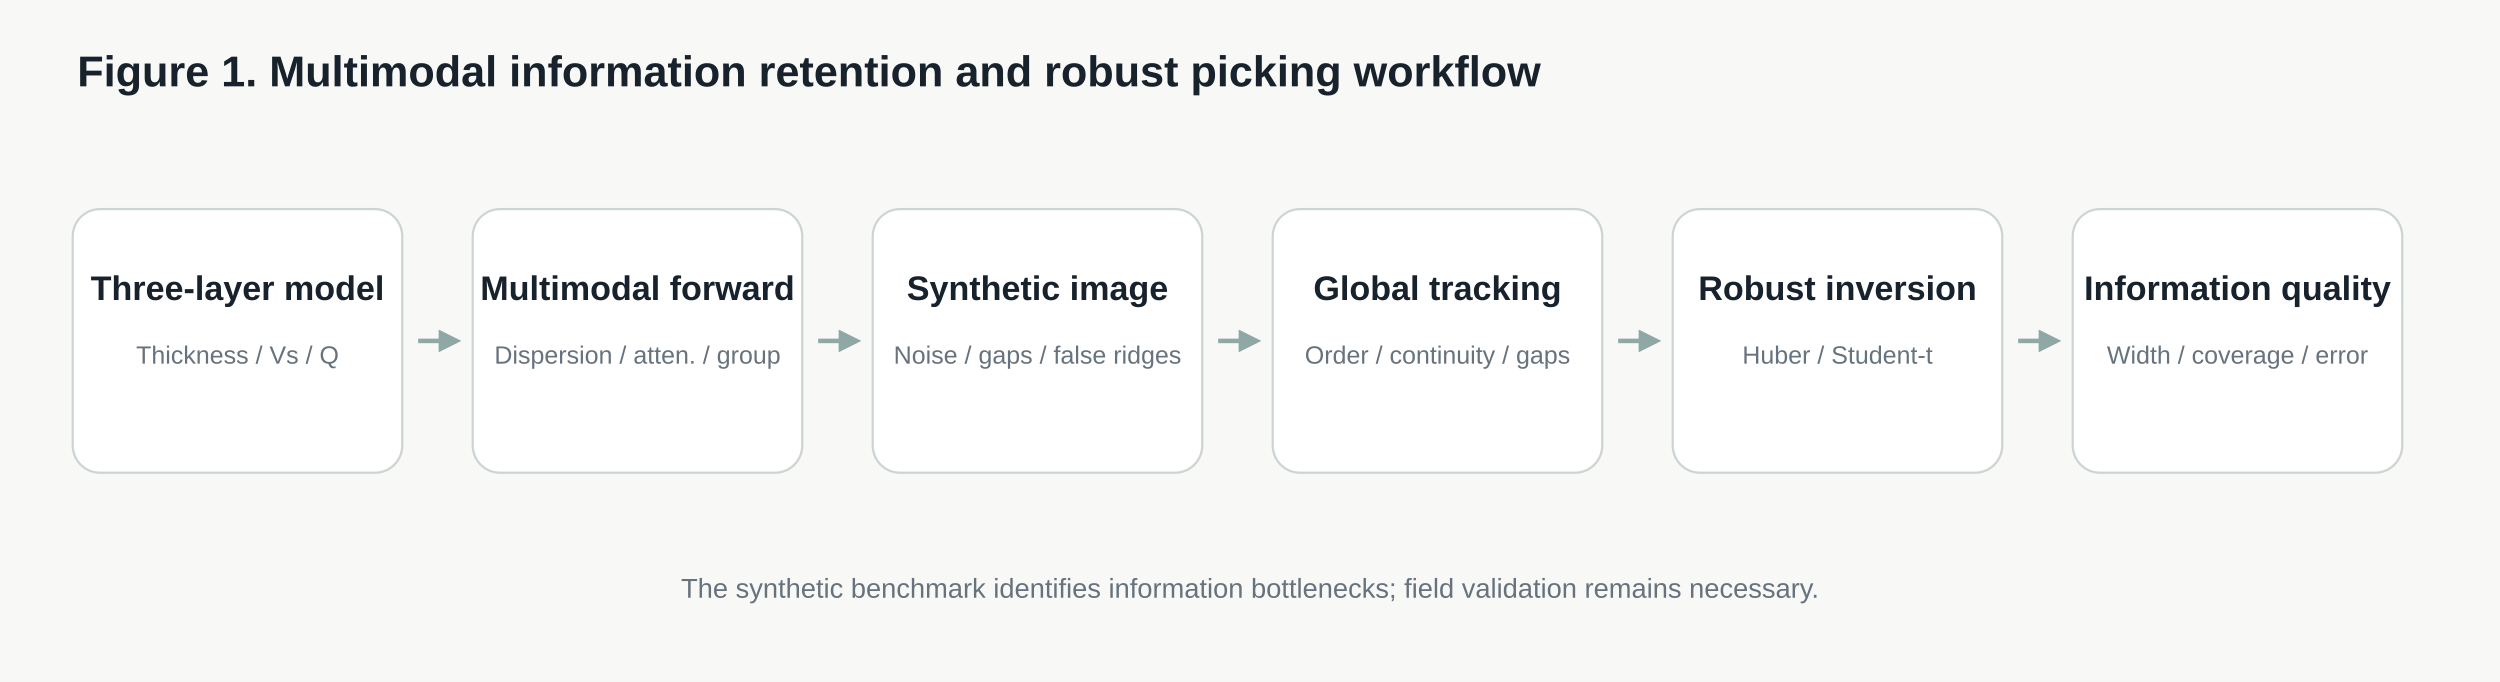
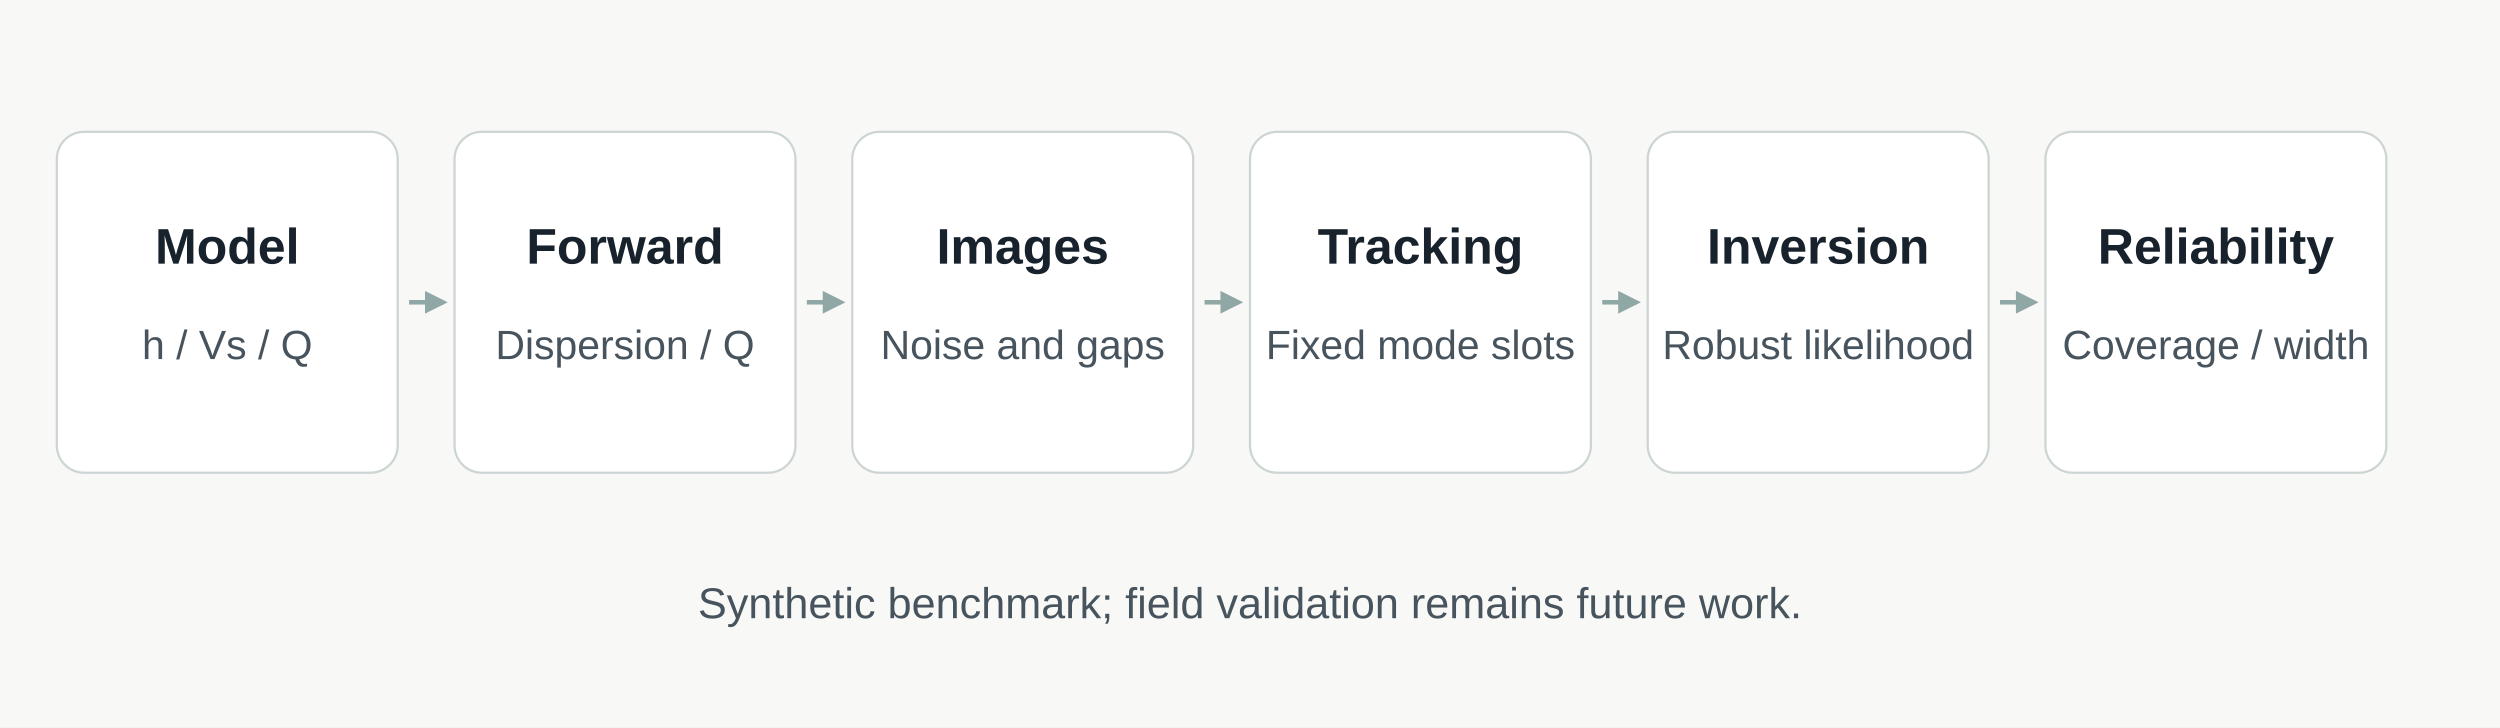
- <svg xmlns="http://www.w3.org/2000/svg" width="1100" height="300" viewBox="0 0 1100 300" role="img">
+ <svg xmlns="http://www.w3.org/2000/svg" width="1100" height="320" viewBox="0 0 1100 320" role="img">
  <rect width="100%" height="100%" fill="#f8f9f7" />
  <style>text{font-family:Arial,"Liberation Sans",sans-serif;}</style>
-   <text x="34.0" y="38.0" font-size="19" font-weight="600" fill="#18222c" text-anchor="start">Figure 1. Multimodal information retention and robust picking workflow</text>
  <defs>
    <marker id="arrow" viewBox="0 0 10 10" refX="8" refY="5" markerWidth="5" markerHeight="5" orient="auto-start-reverse">
      <path d="M0 0 L10 5 L0 10 z" fill="#8fa7a5" />
    </marker>
  </defs>
-   <rect x="32" y="92" width="145" height="116" rx="12" fill="#ffffff" stroke="#cdd5d4" />
-   <text x="104.5" y="132.0" font-size="15" font-weight="600" fill="#18222c" text-anchor="middle">Three-layer model</text>
-   <text x="104.5" y="160.0" font-size="11" font-weight="400" fill="#66727d" text-anchor="middle">Thickness / Vs / Q</text>
-   <path d="M184 150 L201 150" stroke="#8fa7a5" stroke-width="2" marker-end="url(#arrow)" />
-   <rect x="208" y="92" width="145" height="116" rx="12" fill="#ffffff" stroke="#cdd5d4" />
-   <text x="280.5" y="132.0" font-size="15" font-weight="600" fill="#18222c" text-anchor="middle">Multimodal forward</text>
-   <text x="280.5" y="160.0" font-size="11" font-weight="400" fill="#66727d" text-anchor="middle">Dispersion / atten. / group</text>
-   <path d="M360 150 L377 150" stroke="#8fa7a5" stroke-width="2" marker-end="url(#arrow)" />
-   <rect x="384" y="92" width="145" height="116" rx="12" fill="#ffffff" stroke="#cdd5d4" />
-   <text x="456.5" y="132.0" font-size="15" font-weight="600" fill="#18222c" text-anchor="middle">Synthetic image</text>
-   <text x="456.5" y="160.0" font-size="11" font-weight="400" fill="#66727d" text-anchor="middle">Noise / gaps / false ridges</text>
-   <path d="M536 150 L553 150" stroke="#8fa7a5" stroke-width="2" marker-end="url(#arrow)" />
-   <rect x="560" y="92" width="145" height="116" rx="12" fill="#ffffff" stroke="#cdd5d4" />
-   <text x="632.5" y="132.0" font-size="15" font-weight="600" fill="#18222c" text-anchor="middle">Global tracking</text>
-   <text x="632.5" y="160.0" font-size="11" font-weight="400" fill="#66727d" text-anchor="middle">Order / continuity / gaps</text>
-   <path d="M712 150 L729 150" stroke="#8fa7a5" stroke-width="2" marker-end="url(#arrow)" />
-   <rect x="736" y="92" width="145" height="116" rx="12" fill="#ffffff" stroke="#cdd5d4" />
-   <text x="808.5" y="132.0" font-size="15" font-weight="600" fill="#18222c" text-anchor="middle">Robust inversion</text>
-   <text x="808.5" y="160.0" font-size="11" font-weight="400" fill="#66727d" text-anchor="middle">Huber / Student-t</text>
-   <path d="M888 150 L905 150" stroke="#8fa7a5" stroke-width="2" marker-end="url(#arrow)" />
-   <rect x="912" y="92" width="145" height="116" rx="12" fill="#ffffff" stroke="#cdd5d4" />
-   <text x="984.5" y="132.0" font-size="15" font-weight="600" fill="#18222c" text-anchor="middle">Information quality</text>
-   <text x="984.5" y="160.0" font-size="11" font-weight="400" fill="#66727d" text-anchor="middle">Width / coverage / error</text>
-   <text x="550.0" y="263.0" font-size="12" font-weight="400" fill="#66727d" text-anchor="middle">The synthetic benchmark identifies information bottlenecks; field validation remains necessary.</text>
+   <rect x="25" y="58" width="150" height="150" rx="12" fill="#ffffff" stroke="#cdd5d4" />
+   <text x="100.0" y="116.0" font-size="22" font-weight="600" fill="#18222c" text-anchor="middle">Model</text>
+   <text x="100.0" y="158.0" font-size="18" font-weight="500" fill="#48545d" text-anchor="middle">h / Vs / Q</text>
+   <path d="M180 133 L195 133" stroke="#8fa7a5" stroke-width="2" marker-end="url(#arrow)" />
+   <rect x="200" y="58" width="150" height="150" rx="12" fill="#ffffff" stroke="#cdd5d4" />
+   <text x="275.0" y="116.0" font-size="22" font-weight="600" fill="#18222c" text-anchor="middle">Forward</text>
+   <text x="275.0" y="158.0" font-size="18" font-weight="500" fill="#48545d" text-anchor="middle">Dispersion / Q</text>
+   <path d="M355 133 L370 133" stroke="#8fa7a5" stroke-width="2" marker-end="url(#arrow)" />
+   <rect x="375" y="58" width="150" height="150" rx="12" fill="#ffffff" stroke="#cdd5d4" />
+   <text x="450.0" y="116.0" font-size="22" font-weight="600" fill="#18222c" text-anchor="middle">Images</text>
+   <text x="450.0" y="158.0" font-size="18" font-weight="500" fill="#48545d" text-anchor="middle">Noise and gaps</text>
+   <path d="M530 133 L545 133" stroke="#8fa7a5" stroke-width="2" marker-end="url(#arrow)" />
+   <rect x="550" y="58" width="150" height="150" rx="12" fill="#ffffff" stroke="#cdd5d4" />
+   <text x="625.0" y="116.0" font-size="22" font-weight="600" fill="#18222c" text-anchor="middle">Tracking</text>
+   <text x="625.0" y="158.0" font-size="18" font-weight="500" fill="#48545d" text-anchor="middle">Fixed mode slots</text>
+   <path d="M705 133 L720 133" stroke="#8fa7a5" stroke-width="2" marker-end="url(#arrow)" />
+   <rect x="725" y="58" width="150" height="150" rx="12" fill="#ffffff" stroke="#cdd5d4" />
+   <text x="800.0" y="116.0" font-size="22" font-weight="600" fill="#18222c" text-anchor="middle">Inversion</text>
+   <text x="800.0" y="158.0" font-size="18" font-weight="500" fill="#48545d" text-anchor="middle">Robust likelihood</text>
+   <path d="M880 133 L895 133" stroke="#8fa7a5" stroke-width="2" marker-end="url(#arrow)" />
+   <rect x="900" y="58" width="150" height="150" rx="12" fill="#ffffff" stroke="#cdd5d4" />
+   <text x="975.0" y="116.0" font-size="22" font-weight="600" fill="#18222c" text-anchor="middle">Reliability</text>
+   <text x="975.0" y="158.0" font-size="18" font-weight="500" fill="#48545d" text-anchor="middle">Coverage / width</text>
+   <text x="550.0" y="272.0" font-size="19" font-weight="500" fill="#48545d" text-anchor="middle">Synthetic benchmark; field validation remains future work.</text>
</svg>
